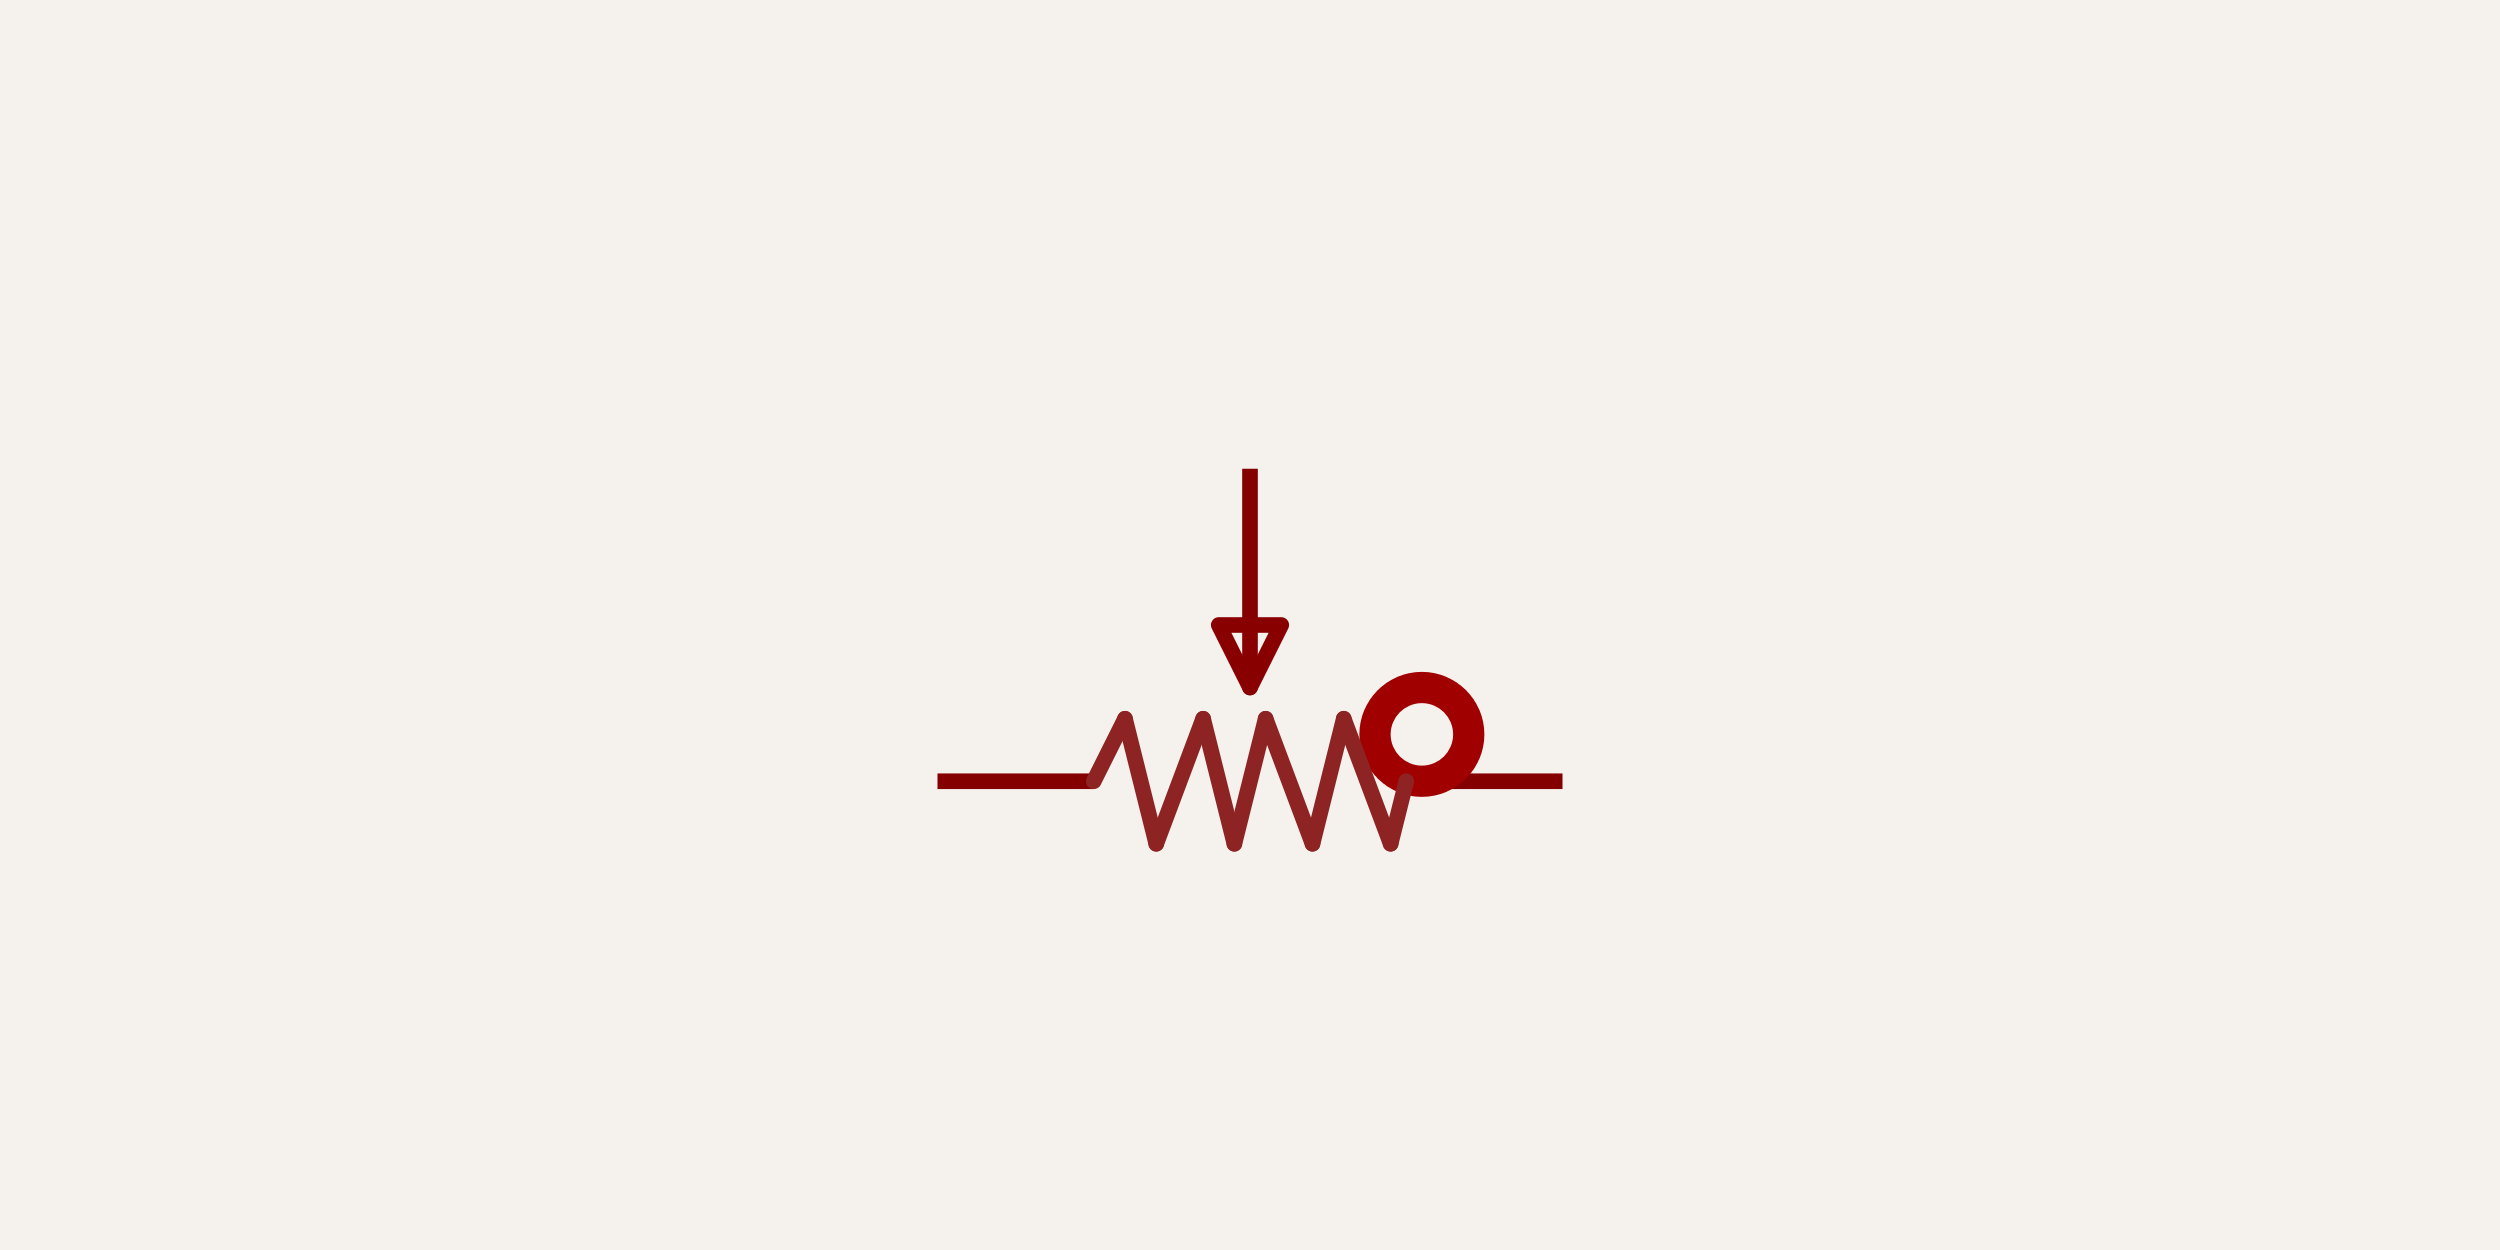
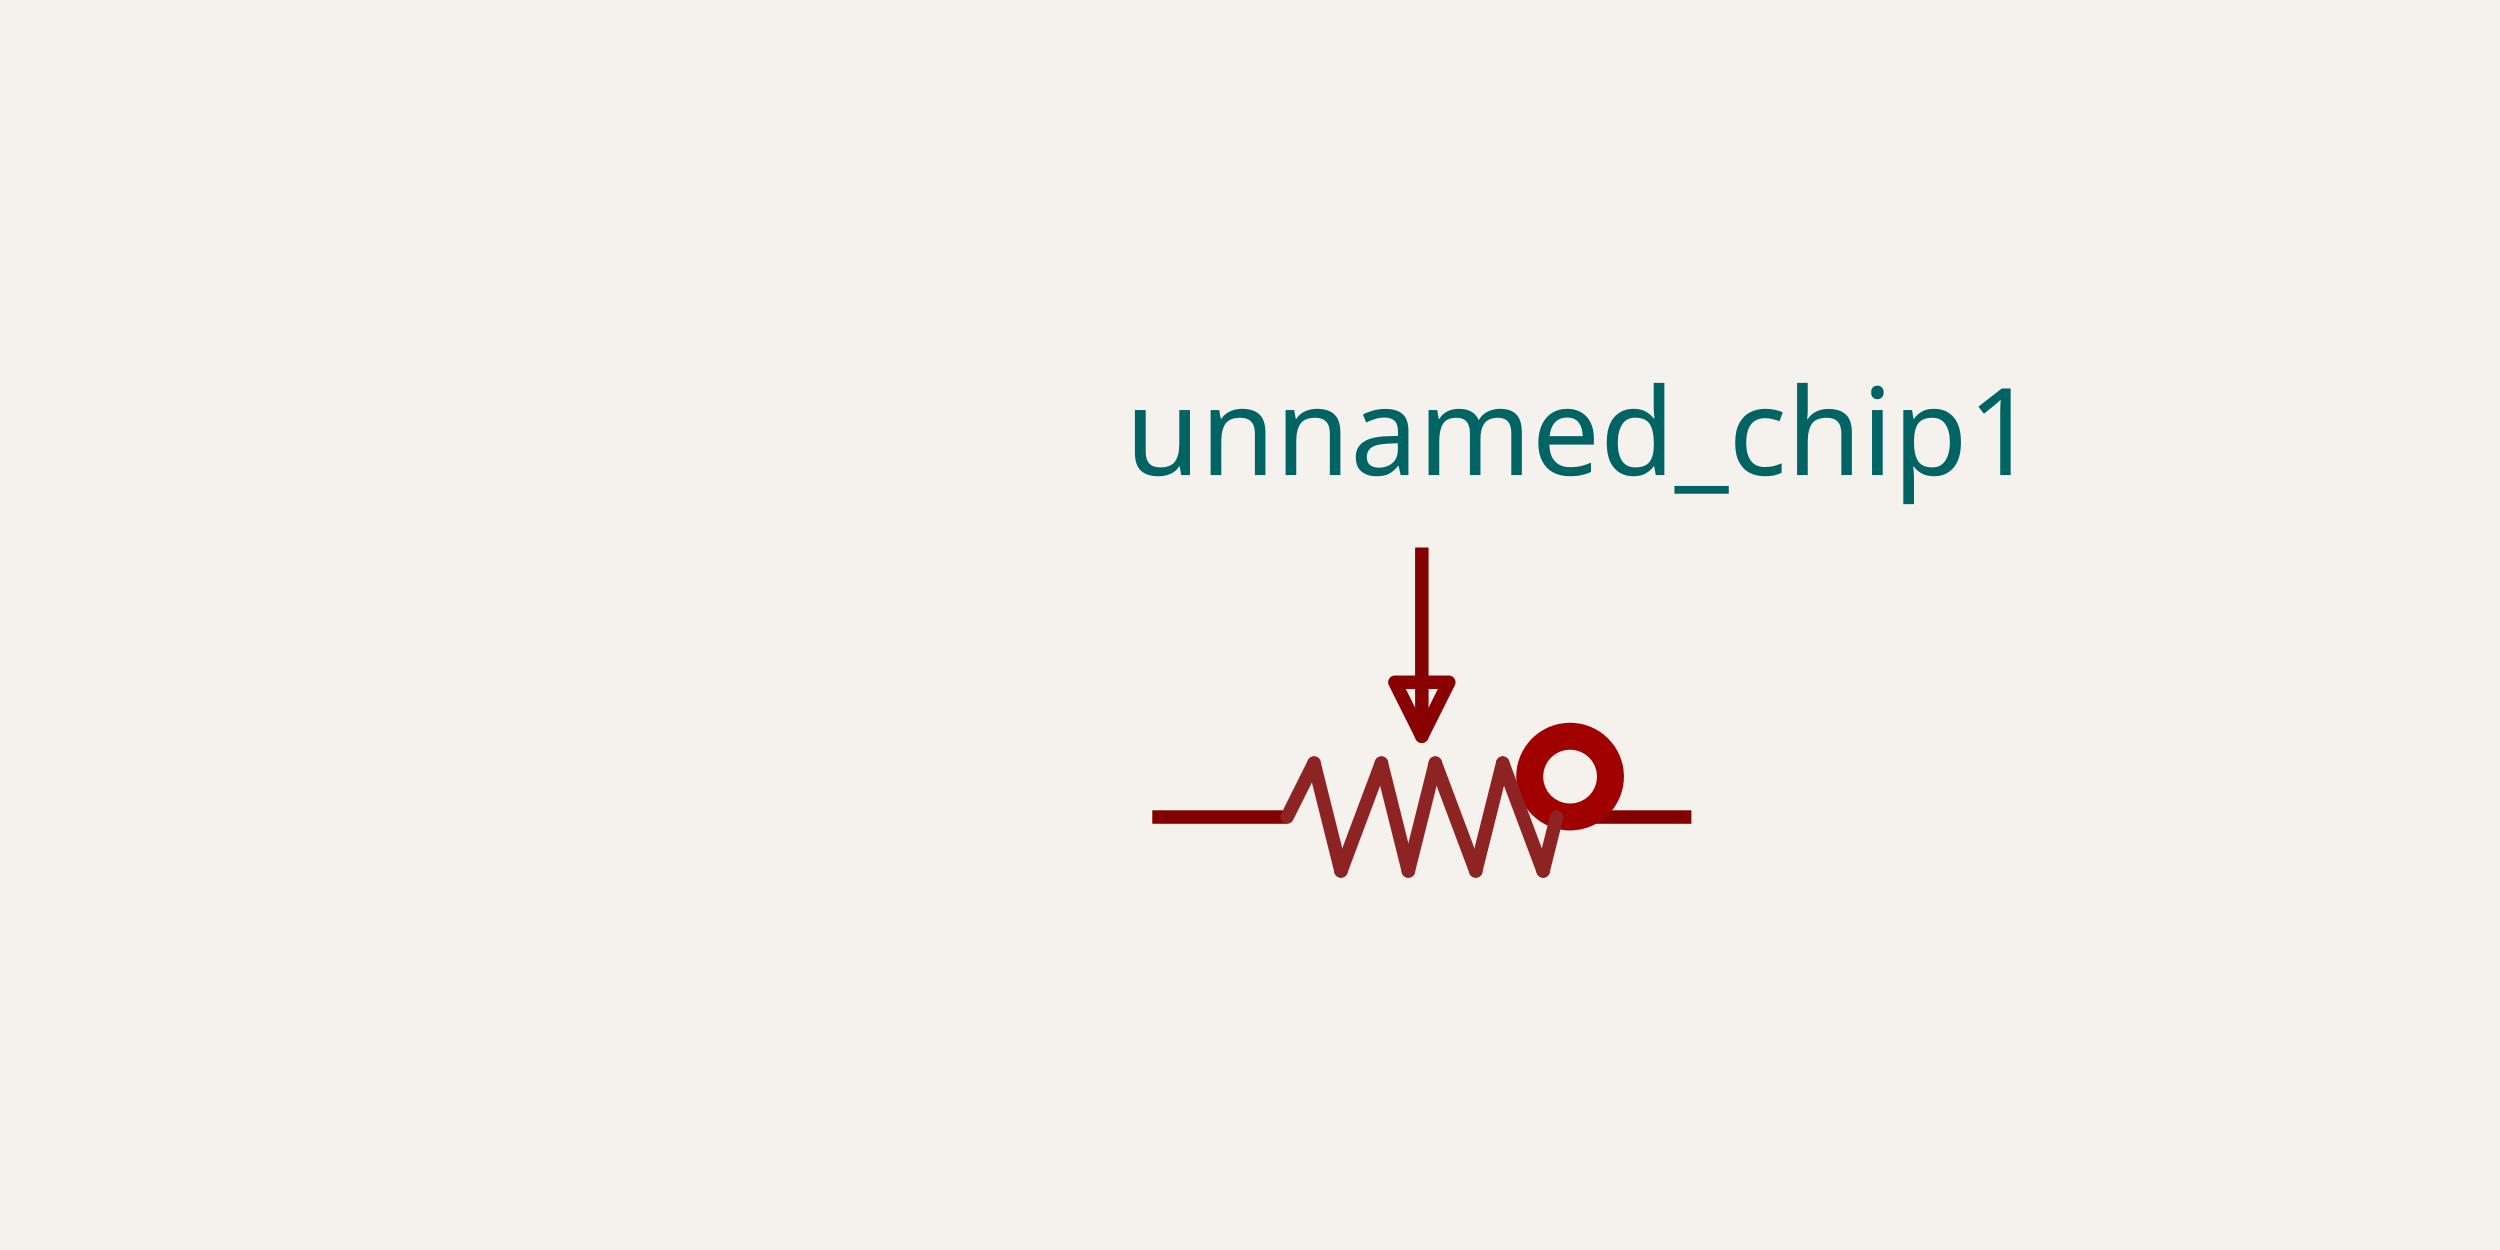
- <svg xmlns="http://www.w3.org/2000/svg" class="tscircuit-schematic" width="1200" height="600" style="background-color: rgb(245, 241, 237)" data-real-to-screen-transform="matrix(375,0,0,-375,600,307.5)" data-software-used-string="@tscircuit/core@0.0.1393">
+ <svg xmlns="http://www.w3.org/2000/svg" class="tscircuit-schematic" width="1200" height="600" style="background-color: rgb(245, 241, 237)" data-real-to-screen-transform="matrix(323.4501347709,0,0,-323.4501347709,682.4797843666,333.9622641509)" data-software-used-string="@tscircuit/core@0.0.1537">
  <style>
              .boundary { fill: rgb(245, 241, 237); }
              .schematic-boundary { fill: none; stroke: #fff; }
              .component { fill: none; stroke: rgb(132, 0, 0); }
              .chip { fill: rgb(255, 255, 194); stroke: rgb(132, 0, 0); }
              .component-pin { fill: none; stroke: rgb(132, 0, 0); }
              .text { font-family: sans-serif; fill: rgb(0, 150, 0); }
              .pin-number { fill: rgb(169, 0, 0); }
              .port-label { fill: rgb(0, 100, 100); }
              .component-name { fill: rgb(0, 100, 100); }

            </style>
  <rect class="boundary" x="0" y="0" width="1200" height="600" />
  <g class="sch-component" data-circuit-json-type="schematic_component" data-schematic-component-id="schematic_component_0">
-     <line class="sch-line" x1="600" y1="225" x2="600" y2="300" stroke="rgba(132, 0, 0)" stroke-width="7.5" data-schematic-line-id="schematic_line_0" data-schematic-component-id="schematic_component_0" />
-     <line class="sch-line" x1="750" y1="375" x2="675" y2="375" stroke="rgba(132, 0, 0)" stroke-width="7.5" data-schematic-line-id="schematic_line_1" data-schematic-component-id="schematic_component_0" />
-     <line class="sch-line" x1="450" y1="375" x2="525" y2="375" stroke="rgba(132, 0, 0)" stroke-width="7.5" data-schematic-line-id="schematic_line_2" data-schematic-component-id="schematic_component_0" />
-     <circle class="sch-circle" cx="682.5" cy="352.5" r="7.5" fill="none" stroke="#A00000" stroke-width="45" data-schematic-circle-id="schematic_circle_0" data-schematic-component-id="schematic_component_0" />
-     <path class="sch-path" d="M 585 300 L 600 330 L 615 300 L 585 300" stroke="#880000" stroke-width="7.5" fill="none" stroke-linecap="round" stroke-linejoin="round" data-schematic-component-id="schematic_component_0" />
-     <path class="sch-path" d="M 600 300 L 600 330" stroke="#880000" stroke-width="7.5" fill="none" stroke-linecap="round" stroke-linejoin="round" data-schematic-component-id="schematic_component_0" />
-     <path class="sch-path" d="M 667.5 405 L 675 375" stroke="#8D2323" stroke-width="7.5" fill="none" stroke-linecap="round" stroke-linejoin="round" data-schematic-component-id="schematic_component_0" />
-     <path class="sch-path" d="M 645 345 L 667.5 405" stroke="#8D2323" stroke-width="7.5" fill="none" stroke-linecap="round" stroke-linejoin="round" data-schematic-component-id="schematic_component_0" />
-     <path class="sch-path" d="M 630 405 L 645 345" stroke="#8D2323" stroke-width="7.5" fill="none" stroke-linecap="round" stroke-linejoin="round" data-schematic-component-id="schematic_component_0" />
-     <path class="sch-path" d="M 607.5 345 L 630 405" stroke="#8D2323" stroke-width="7.5" fill="none" stroke-linecap="round" stroke-linejoin="round" data-schematic-component-id="schematic_component_0" />
-     <path class="sch-path" d="M 592.5 405 L 607.5 345" stroke="#8D2323" stroke-width="7.5" fill="none" stroke-linecap="round" stroke-linejoin="round" data-schematic-component-id="schematic_component_0" />
-     <path class="sch-path" d="M 577.5 345 L 592.5 405" stroke="#8D2323" stroke-width="7.5" fill="none" stroke-linecap="round" stroke-linejoin="round" data-schematic-component-id="schematic_component_0" />
-     <path class="sch-path" d="M 555 405 L 577.5 345" stroke="#8D2323" stroke-width="7.5" fill="none" stroke-linecap="round" stroke-linejoin="round" data-schematic-component-id="schematic_component_0" />
-     <path class="sch-path" d="M 540 345 L 555 405" stroke="#8D2323" stroke-width="7.5" fill="none" stroke-linecap="round" stroke-linejoin="round" data-schematic-component-id="schematic_component_0" />
-     <path class="sch-path" d="M 525 375 L 540 345" stroke="#8D2323" stroke-width="7.5" fill="none" stroke-linecap="round" stroke-linejoin="round" data-schematic-component-id="schematic_component_0" />
+     <line class="sch-line" x1="682.48" y1="262.803" x2="682.48" y2="327.493" stroke="rgba(132, 0, 0)" stroke-width="6.469" data-schematic-line-id="schematic_line_0" data-schematic-component-id="schematic_component_0" />
+     <line class="sch-line" x1="811.86" y1="392.183" x2="747.17" y2="392.183" stroke="rgba(132, 0, 0)" stroke-width="6.469" data-schematic-line-id="schematic_line_1" data-schematic-component-id="schematic_component_0" />
+     <line class="sch-line" x1="553.1" y1="392.183" x2="617.79" y2="392.183" stroke="rgba(132, 0, 0)" stroke-width="6.469" data-schematic-line-id="schematic_line_2" data-schematic-component-id="schematic_component_0" />
+     <circle class="sch-circle" cx="753.639" cy="372.776" r="6.469" fill="none" stroke="#A00000" stroke-width="38.814" data-schematic-circle-id="schematic_circle_0" data-schematic-component-id="schematic_component_0" />
+     <path class="sch-path" d="M 669.542 327.493 L 682.48 353.369 L 695.418 327.493 L 669.542 327.493" stroke="#880000" stroke-width="6.469" fill="none" stroke-linecap="round" stroke-linejoin="round" data-schematic-component-id="schematic_component_0" />
+     <path class="sch-path" d="M 682.48 327.493 L 682.48 353.369" stroke="#880000" stroke-width="6.469" fill="none" stroke-linecap="round" stroke-linejoin="round" data-schematic-component-id="schematic_component_0" />
+     <path class="sch-path" d="M 740.701 418.059 L 747.17 392.183" stroke="#8D2323" stroke-width="6.469" fill="none" stroke-linecap="round" stroke-linejoin="round" data-schematic-component-id="schematic_component_0" />
+     <path class="sch-path" d="M 721.294 366.307 L 740.701 418.059" stroke="#8D2323" stroke-width="6.469" fill="none" stroke-linecap="round" stroke-linejoin="round" data-schematic-component-id="schematic_component_0" />
+     <path class="sch-path" d="M 708.356 418.059 L 721.294 366.307" stroke="#8D2323" stroke-width="6.469" fill="none" stroke-linecap="round" stroke-linejoin="round" data-schematic-component-id="schematic_component_0" />
+     <path class="sch-path" d="M 688.949 366.307 L 708.356 418.059" stroke="#8D2323" stroke-width="6.469" fill="none" stroke-linecap="round" stroke-linejoin="round" data-schematic-component-id="schematic_component_0" />
+     <path class="sch-path" d="M 676.011 418.059 L 688.949 366.307" stroke="#8D2323" stroke-width="6.469" fill="none" stroke-linecap="round" stroke-linejoin="round" data-schematic-component-id="schematic_component_0" />
+     <path class="sch-path" d="M 663.073 366.307 L 676.011 418.059" stroke="#8D2323" stroke-width="6.469" fill="none" stroke-linecap="round" stroke-linejoin="round" data-schematic-component-id="schematic_component_0" />
+     <path class="sch-path" d="M 643.666 418.059 L 663.073 366.307" stroke="#8D2323" stroke-width="6.469" fill="none" stroke-linecap="round" stroke-linejoin="round" data-schematic-component-id="schematic_component_0" />
+     <path class="sch-path" d="M 630.728 366.307 L 643.666 418.059" stroke="#8D2323" stroke-width="6.469" fill="none" stroke-linecap="round" stroke-linejoin="round" data-schematic-component-id="schematic_component_0" />
+     <path class="sch-path" d="M 617.79 392.183 L 630.728 366.307" stroke="#8D2323" stroke-width="6.469" fill="none" stroke-linecap="round" stroke-linejoin="round" data-schematic-component-id="schematic_component_0" />
  </g>
  <g class="schematic-port-hover sch-port-hover" data-schematic-port-id="source_port_0">
-     <circle cx="225" cy="270" r="15" fill="red" opacity="0" />
+     <circle cx="359.03" cy="301.617" r="12.938" fill="red" opacity="0" />
  </g>
  <g class="schematic-port-hover sch-port-hover" data-schematic-port-id="source_port_1">
-     <circle cx="225" cy="345" r="15" fill="red" opacity="0" />
+     <circle cx="359.03" cy="366.307" r="12.938" fill="red" opacity="0" />
  </g>
  <g class="schematic-port-hover sch-port-hover" data-schematic-port-id="source_port_2">
-     <circle cx="975" cy="307.5" r="15" fill="red" opacity="0" />
+     <circle cx="1005.93" cy="333.962" r="12.938" fill="red" opacity="0" />
  </g>
  <g class="schematic-port-hover sch-port-hover" data-schematic-port-id="source_port_3">
-     <circle cx="600" cy="225" r="15" fill="red" opacity="0" />
+     <circle cx="682.48" cy="262.803" r="12.938" fill="red" opacity="0" />
  </g>
  <g class="schematic-port-hover sch-port-hover" data-schematic-port-id="source_port_4">
-     <circle cx="750" cy="375" r="15" fill="red" opacity="0" />
+     <circle cx="811.86" cy="392.183" r="12.938" fill="red" opacity="0" />
  </g>
  <g class="schematic-port-hover sch-port-hover" data-schematic-port-id="source_port_5">
-     <circle cx="450" cy="375" r="15" fill="red" opacity="0" />
+     <circle cx="553.1" cy="392.183" r="12.938" fill="red" opacity="0" />
  </g>
+   <text class="sch-text" x="540.162" y="207.817" fill="#006464" text-anchor="start" dominant-baseline="middle" font-family="sans-serif" font-size="58.221px" transform="rotate(0, 540.1617, 207.8167)">unnamed_chip1</text>
</svg>
